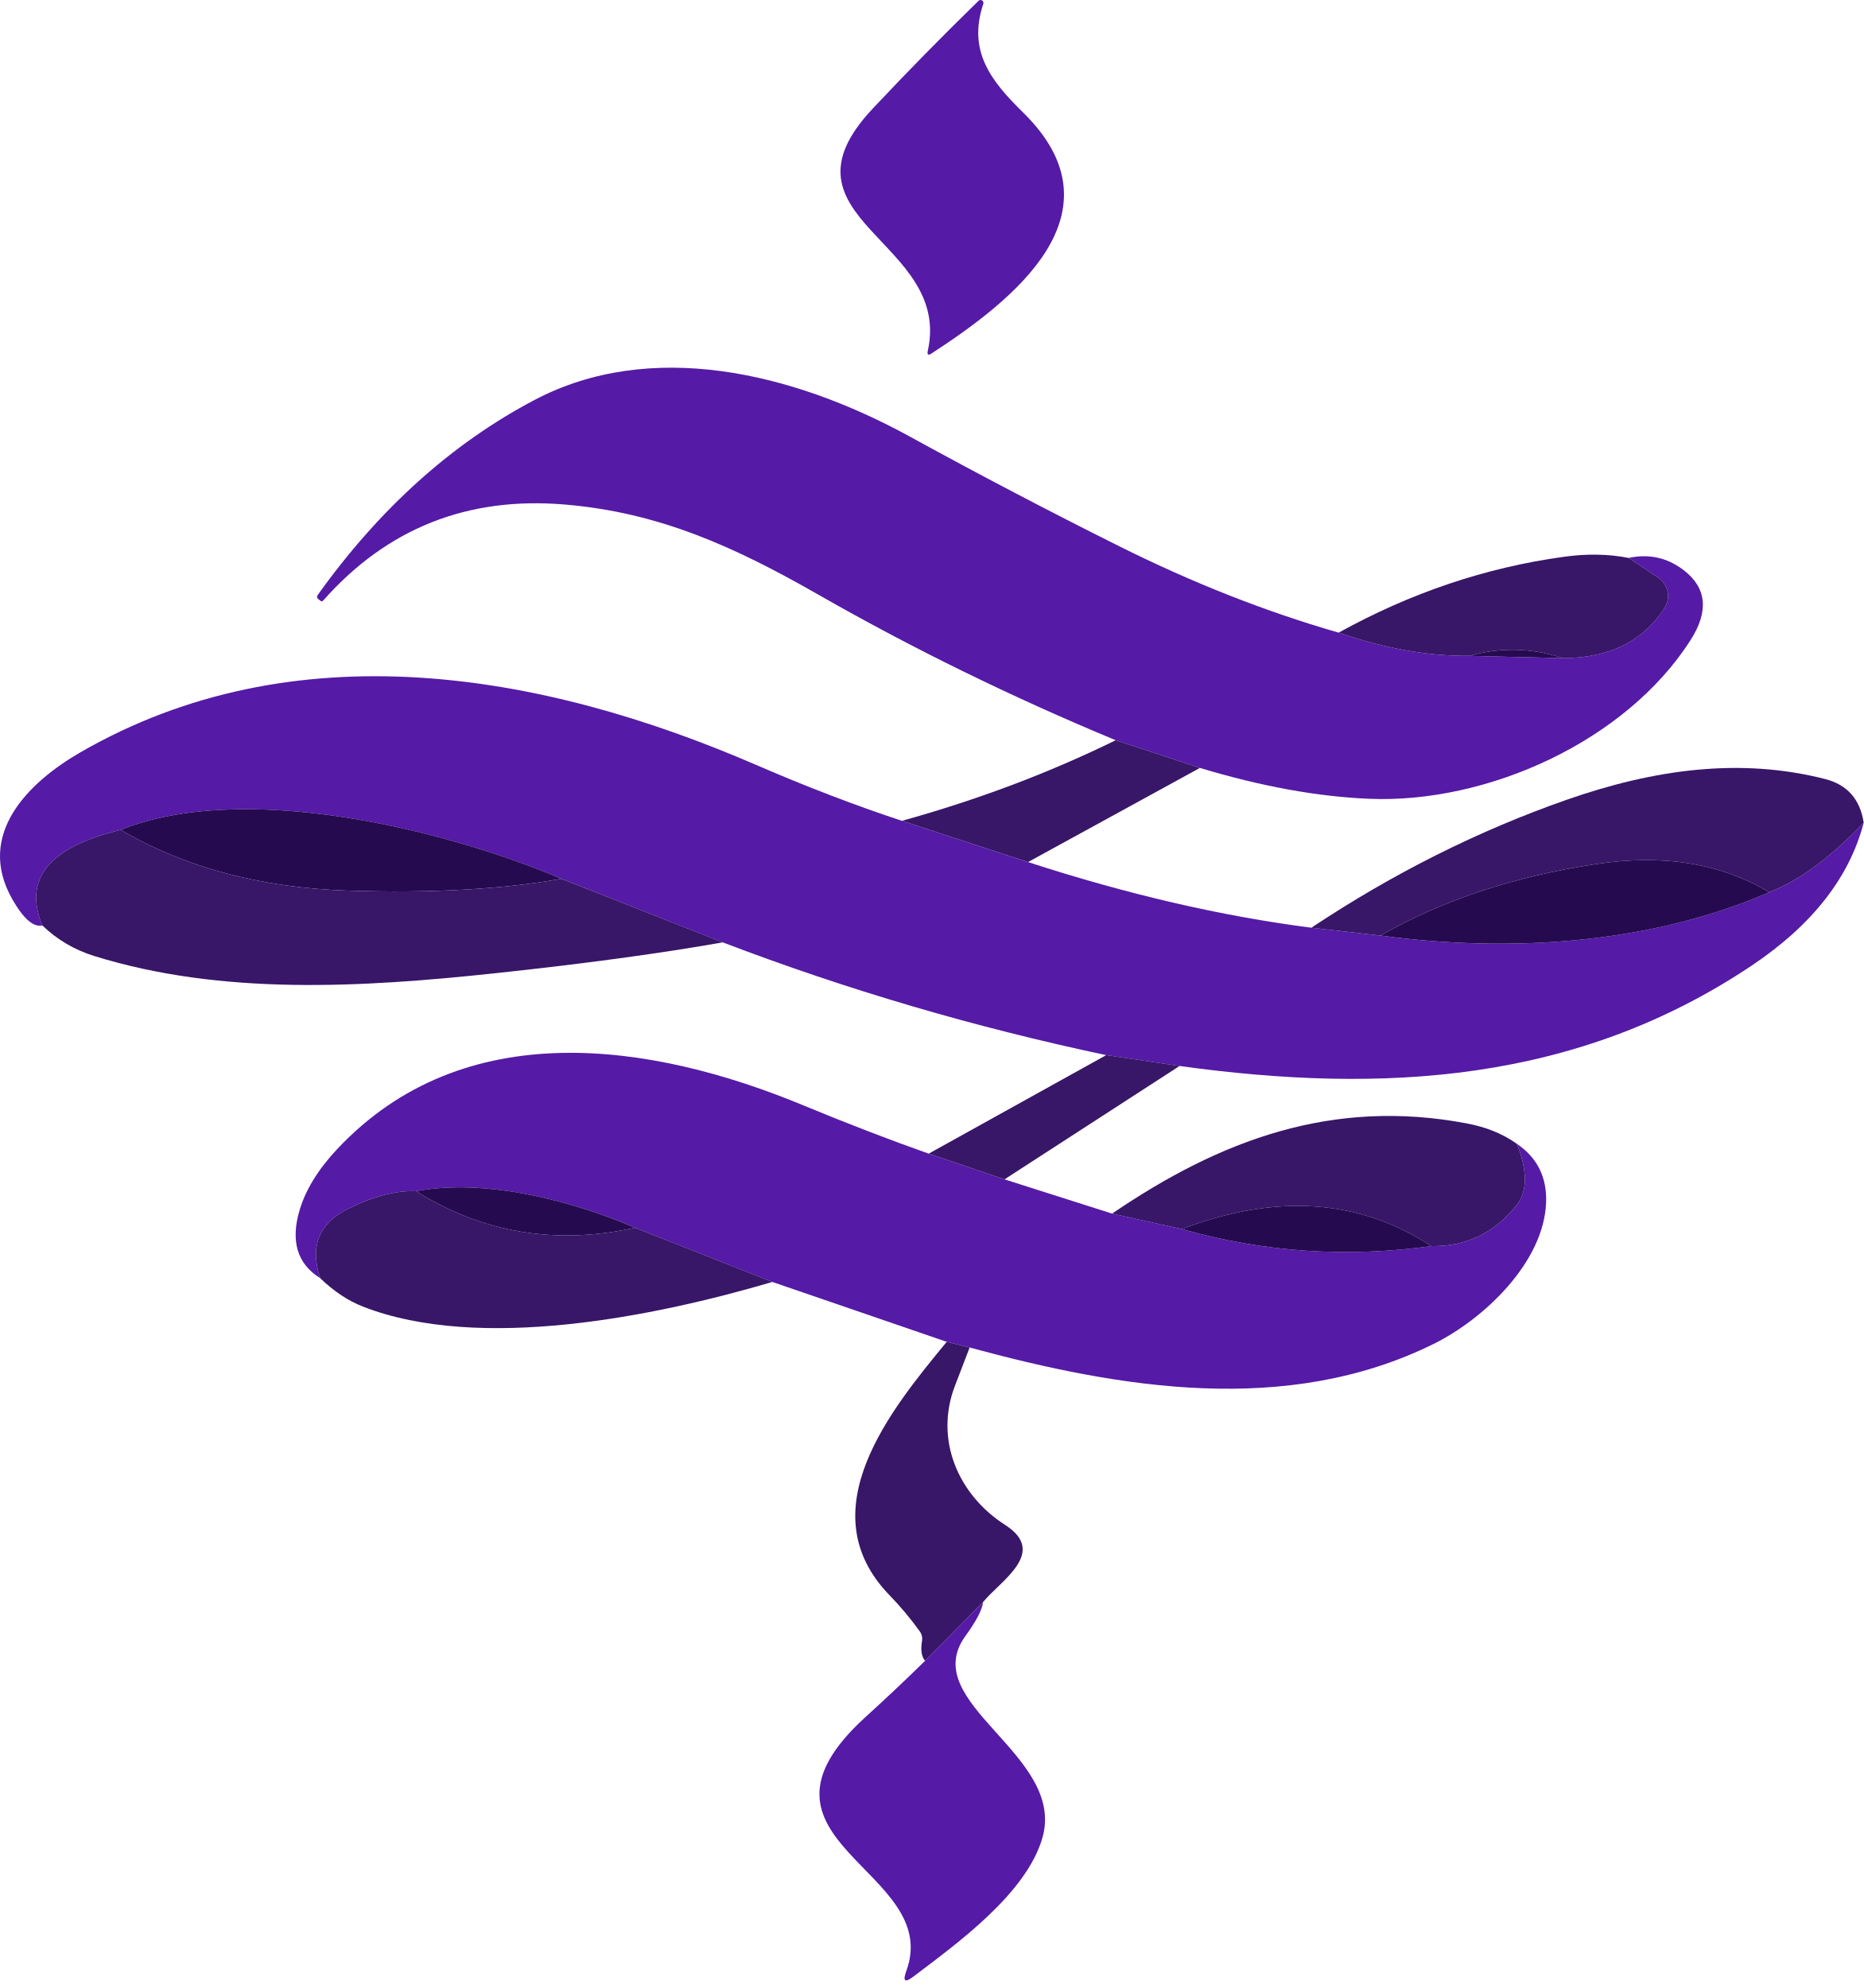
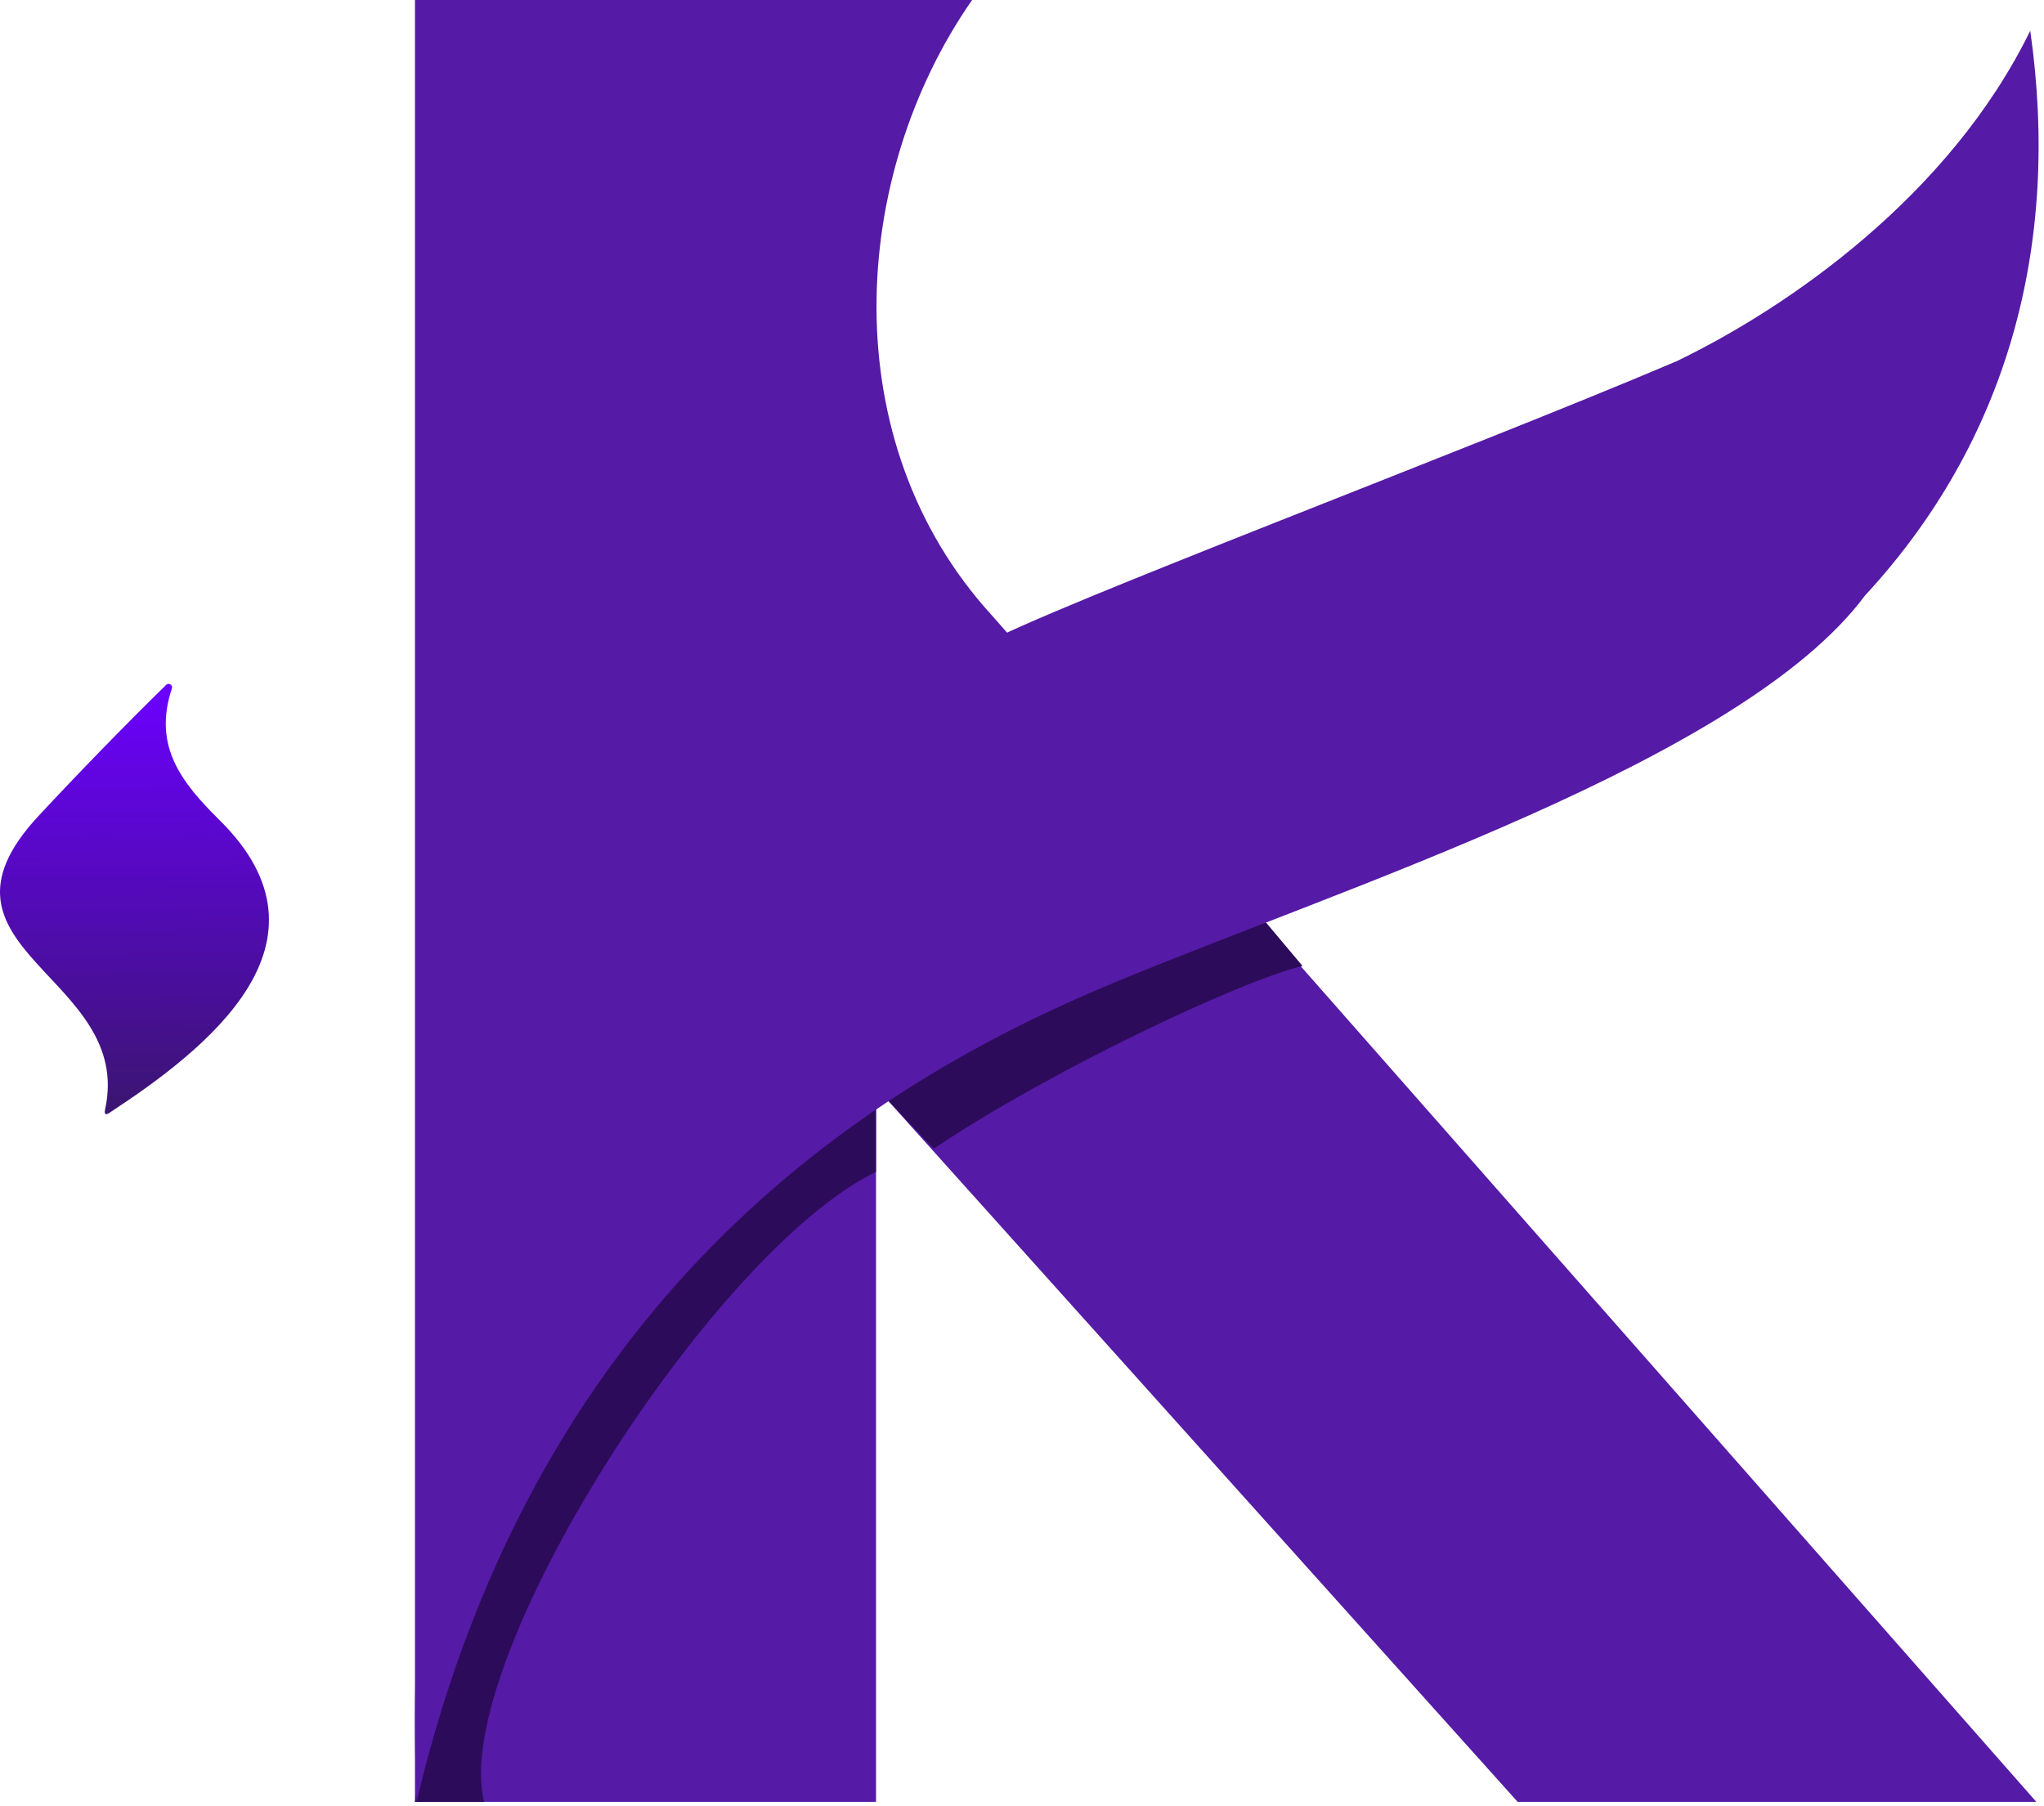
- <svg xmlns="http://www.w3.org/2000/svg" width="150" height="160" viewBox="0 0 150 160" fill="none">
-   <path d="M79.136 0.31C77.861 4.126 79.761 6.523 82.335 9.049C90.626 17.171 81.421 24.25 74.975 28.444C74.702 28.625 74.6 28.556 74.67 28.235C76.642 19.335 61.873 17.652 70.22 8.76C73 5.799 75.843 2.902 78.751 0.069C78.788 0.032 78.837 0.008 78.89 0.002C78.942 -0.005 78.995 0.007 79.04 0.035C79.085 0.063 79.119 0.106 79.136 0.156C79.154 0.206 79.154 0.26 79.136 0.31Z" fill="#551AA6" />
-   <path d="M107.736 50.917C111.414 52.189 114.918 52.812 118.248 52.785L125.769 52.969C129.495 52.964 132.223 51.622 133.955 48.944C134.209 48.548 134.297 48.069 134.201 47.609C134.105 47.149 133.833 46.744 133.442 46.483L131.077 44.903C132.723 44.551 134.207 44.885 135.527 45.906C137.36 47.327 137.537 49.198 136.056 51.518C130.844 59.672 119.707 64.675 110.214 64.29C106.045 64.119 101.496 63.291 96.567 61.804L89.792 59.576C81.421 56.101 73.427 52.186 65.81 47.83C59.083 43.989 53.053 41.247 45.46 40.606C37.635 39.943 31.151 42.52 26.009 48.335C25.939 48.41 25.867 48.415 25.792 48.351L25.624 48.223C25.501 48.121 25.485 48.006 25.576 47.878C30.552 40.924 36.368 35.694 43.023 32.188C52.316 27.297 63.685 29.91 73.211 35.13C78.781 38.187 84.409 41.135 90.097 43.973C96.014 46.924 101.894 49.238 107.736 50.917Z" fill="#551AA6" />
-   <path d="M131.077 44.904L133.442 46.483C133.833 46.745 134.105 47.149 134.201 47.609C134.297 48.069 134.209 48.549 133.955 48.945C132.223 51.623 129.495 52.964 125.769 52.97C123.289 52.141 120.782 52.08 118.248 52.785C114.918 52.812 111.414 52.189 107.736 50.917C113.525 47.715 119.558 45.682 125.833 44.816C127.704 44.554 129.452 44.583 131.077 44.904Z" fill="#381668" />
-   <path d="M125.769 52.969L118.248 52.785C120.782 52.08 123.289 52.141 125.769 52.969Z" fill="#260A4F" />
-   <path d="M72.585 66.062L82.736 69.382C90.728 71.979 98.329 73.74 105.54 74.665L111.104 75.299C121.359 76.67 132.617 76.044 142.391 71.811C144.807 70.87 147.34 69.005 149.992 66.215C148.842 70.619 145.846 74.446 141.003 77.696C126.884 87.157 111.297 88.055 94.932 85.794L89.031 84.92C78.399 82.669 68.111 79.644 58.169 75.844L45.18 70.728C35.502 66.632 19.506 62.847 9.708 66.792C3.951 68.171 1.85 70.734 3.406 74.481C2.684 74.647 1.872 73.93 0.968 72.332C-1.958 67.137 2.299 62.968 6.421 60.578C23.643 50.62 43.576 54.076 60.855 61.564C64.918 63.323 68.828 64.822 72.585 66.062Z" fill="#551AA6" />
-   <path d="M89.793 59.576L96.568 61.805L82.737 69.381L72.586 66.062C78.69 64.368 84.426 62.206 89.793 59.576Z" fill="#381668" />
-   <path d="M149.991 66.214C147.34 69.004 144.806 70.87 142.39 71.81C138.493 69.48 133.848 68.724 128.455 69.541C121.869 70.53 116.085 72.449 111.104 75.298L105.539 74.665C112.13 70.287 118.977 66.855 126.081 64.37C133.097 61.916 140.041 60.946 146.896 62.702C148.671 63.157 149.702 64.327 149.991 66.214Z" fill="#381668" />
-   <path d="M45.181 70.728C40.386 71.578 34.669 71.896 28.03 71.682C21.006 71.453 14.899 69.822 9.709 66.792C19.507 62.847 35.503 66.631 45.181 70.728Z" fill="#260A4F" />
-   <path d="M9.709 66.792C14.899 69.823 21.006 71.453 28.03 71.683C34.669 71.897 40.386 71.579 45.181 70.729L58.17 75.844C53.156 76.731 47.049 77.56 39.849 78.329C29.048 79.484 17.831 80.125 7.584 76.942C5.986 76.445 4.593 75.625 3.406 74.481C1.851 70.734 3.952 68.171 9.709 66.792Z" fill="#381668" />
-   <path d="M142.39 71.811C132.616 76.044 121.359 76.669 111.104 75.298C116.085 72.45 121.869 70.531 128.455 69.542C133.848 68.724 138.493 69.48 142.39 71.811Z" fill="#260A4F" />
-   <path d="M74.742 92.849L80.844 94.918L89.504 97.675L95.116 98.918C101.659 100.778 108.351 101.235 115.193 100.289C117.984 100.332 120.269 99.236 122.049 97.002C122.936 95.89 122.944 94.241 122.073 92.055C123.724 93.172 124.51 94.754 124.43 96.802C124.238 101.604 119.427 106.166 115.362 108.171C103.559 113.991 90.193 111.754 78.038 108.451L76.194 107.994L62.162 103.176L51.105 98.814C46.182 96.689 39.078 94.797 33.481 95.872C31.867 95.802 30.028 96.283 27.965 97.315C25.661 98.469 24.929 100.321 25.768 102.871C23.919 101.716 23.368 99.886 24.116 97.379C24.608 95.738 25.613 94.108 27.131 92.488C37.338 81.616 52.404 83.877 64.688 88.976C68.183 90.425 71.535 91.716 74.742 92.849Z" fill="#551AA6" />
-   <path d="M89.03 84.919L94.932 85.793L80.844 94.917L74.742 92.849L89.03 84.919Z" fill="#381668" />
-   <path d="M122.073 92.055C122.944 94.241 122.936 95.89 122.049 97.002C120.269 99.236 117.984 100.332 115.194 100.289C109.399 96.494 102.707 96.037 95.117 98.918L89.504 97.675C98.219 91.734 107.24 88.375 118.024 90.411C119.601 90.705 120.951 91.253 122.073 92.055Z" fill="#381668" />
-   <path d="M51.104 98.814C44.733 100.214 38.858 99.234 33.48 95.871C39.077 94.797 46.181 96.689 51.104 98.814Z" fill="#260A4F" />
-   <path d="M33.481 95.871C38.858 99.233 44.733 100.214 51.105 98.814L62.162 103.175C52.708 105.957 38.605 108.82 29.224 105.164C28.026 104.699 26.874 103.934 25.768 102.871C24.928 100.321 25.661 98.469 27.965 97.314C30.028 96.283 31.867 95.802 33.481 95.871Z" fill="#381668" />
-   <path d="M115.194 100.289C108.352 101.235 101.66 100.778 95.117 98.918C102.708 96.037 109.4 96.494 115.194 100.289Z" fill="#260A4F" />
-   <path d="M76.194 107.994L78.038 108.451C77.643 109.483 77.252 110.498 76.868 111.498C75.176 115.859 77.116 120.309 80.892 122.73C84.372 124.959 80.492 127.236 79.121 128.936L74.454 133.666C74.165 133.346 74.082 132.809 74.206 132.055C74.248 131.777 74.187 131.523 74.021 131.293C73.278 130.262 72.468 129.294 71.592 128.391C65.001 121.592 71.712 113.43 76.194 107.994Z" fill="#381668" />
-   <path d="M79.119 128.936C79.055 129.54 78.579 130.454 77.692 131.678C73.779 137.09 85.806 141.179 83.898 147.898C82.607 152.412 77.011 156.428 73.499 159.09C72.831 159.598 72.641 159.456 72.93 158.665C75.976 150.447 58.665 148.226 69.634 138.212C71.339 136.662 72.945 135.147 74.453 133.666L79.119 128.936Z" fill="#551AA6" />
+ <svg xmlns="http://www.w3.org/2000/svg" width="266" height="235" viewBox="0 0 266 235" fill="none">
+   <path d="M265.004 234.5H197.504L114.004 141.5V234.5H54.004V0H126.504C110.504 23 108.504 57.5 129.004 80L265.004 234.5Z" fill="#551AA6" />
+   <path d="M121.5 149.5L113 140.5L125.411 132.015L136.768 125.706L148.598 119.882L160.5 115L169.5 125.706C161.455 127.647 136.643 139.309 121.5 149.5Z" fill="#2C0B5A" />
+   <path d="M114 142C96 151.5 61 184 54 234.5H63C58.5 216.5 92.5 163 114 152.5V142Z" fill="#2C0B5A" />
+   <path d="M144.71 128C114.71 140.5 70.21 167 54.21 234.5C50.21 135 104.316 97.302 127.71 84C136.504 79 191.21 58.5 218.21 47C232.71 40 253.71 25.5 264.21 4C268.21 32 261.21 57.5 242.71 77.5C226.71 99 174.71 115.5 144.71 128Z" fill="#551AA6" />
+   <path d="M22.365 89.608C19.884 97.096 23.582 101.799 28.59 106.754C44.722 122.689 26.811 136.579 14.267 144.807C13.737 145.163 13.539 145.027 13.674 144.398C17.512 126.937 -11.226 123.633 5.015 106.188C10.424 100.378 15.957 94.694 21.616 89.136C21.688 89.062 21.783 89.015 21.885 89.003C21.987 88.991 22.09 89.014 22.178 89.069C22.265 89.124 22.331 89.208 22.365 89.305C22.399 89.403 22.399 89.51 22.365 89.608Z" fill="url(#paint0_linear_389_9)" />
+   <defs>
+     <linearGradient id="paint0_linear_389_9" x1="17.5" y1="89" x2="18" y2="149.5" gradientUnits="userSpaceOnUse">
+       <stop stop-color="#6B00FF" />
+       <stop offset="0.979" stop-color="#381668" />
+     </linearGradient>
+   </defs>
</svg>
